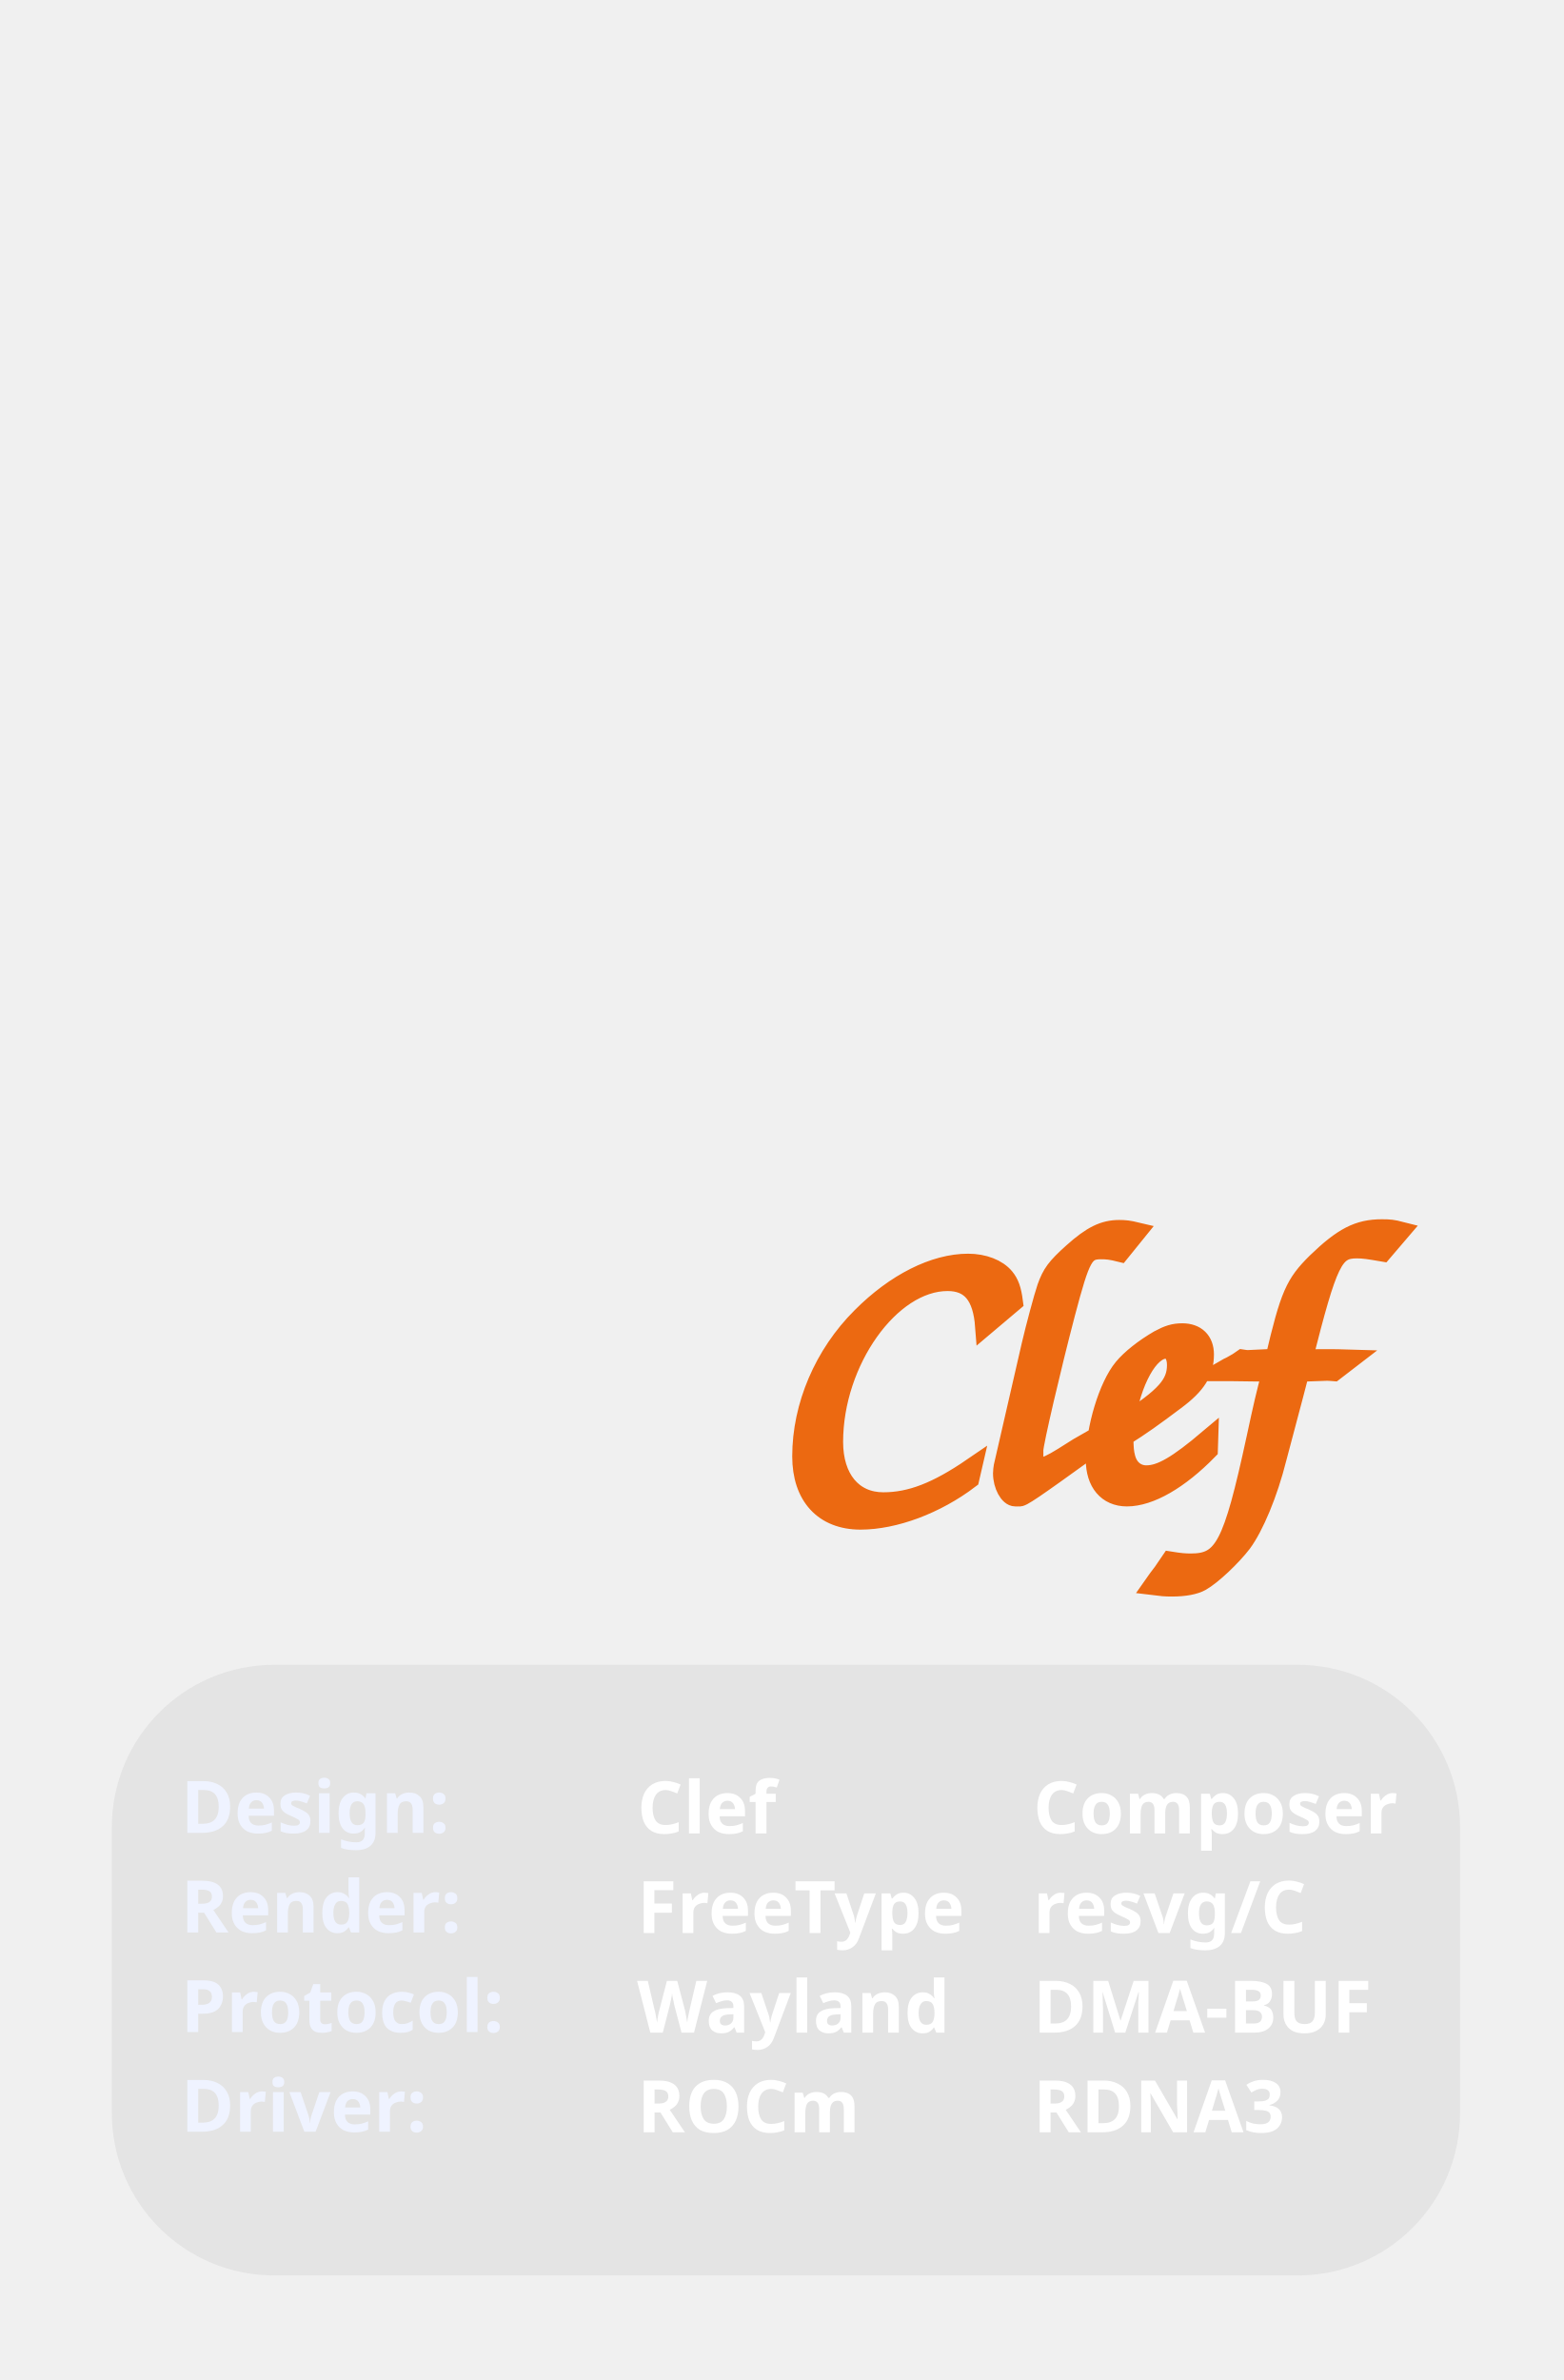
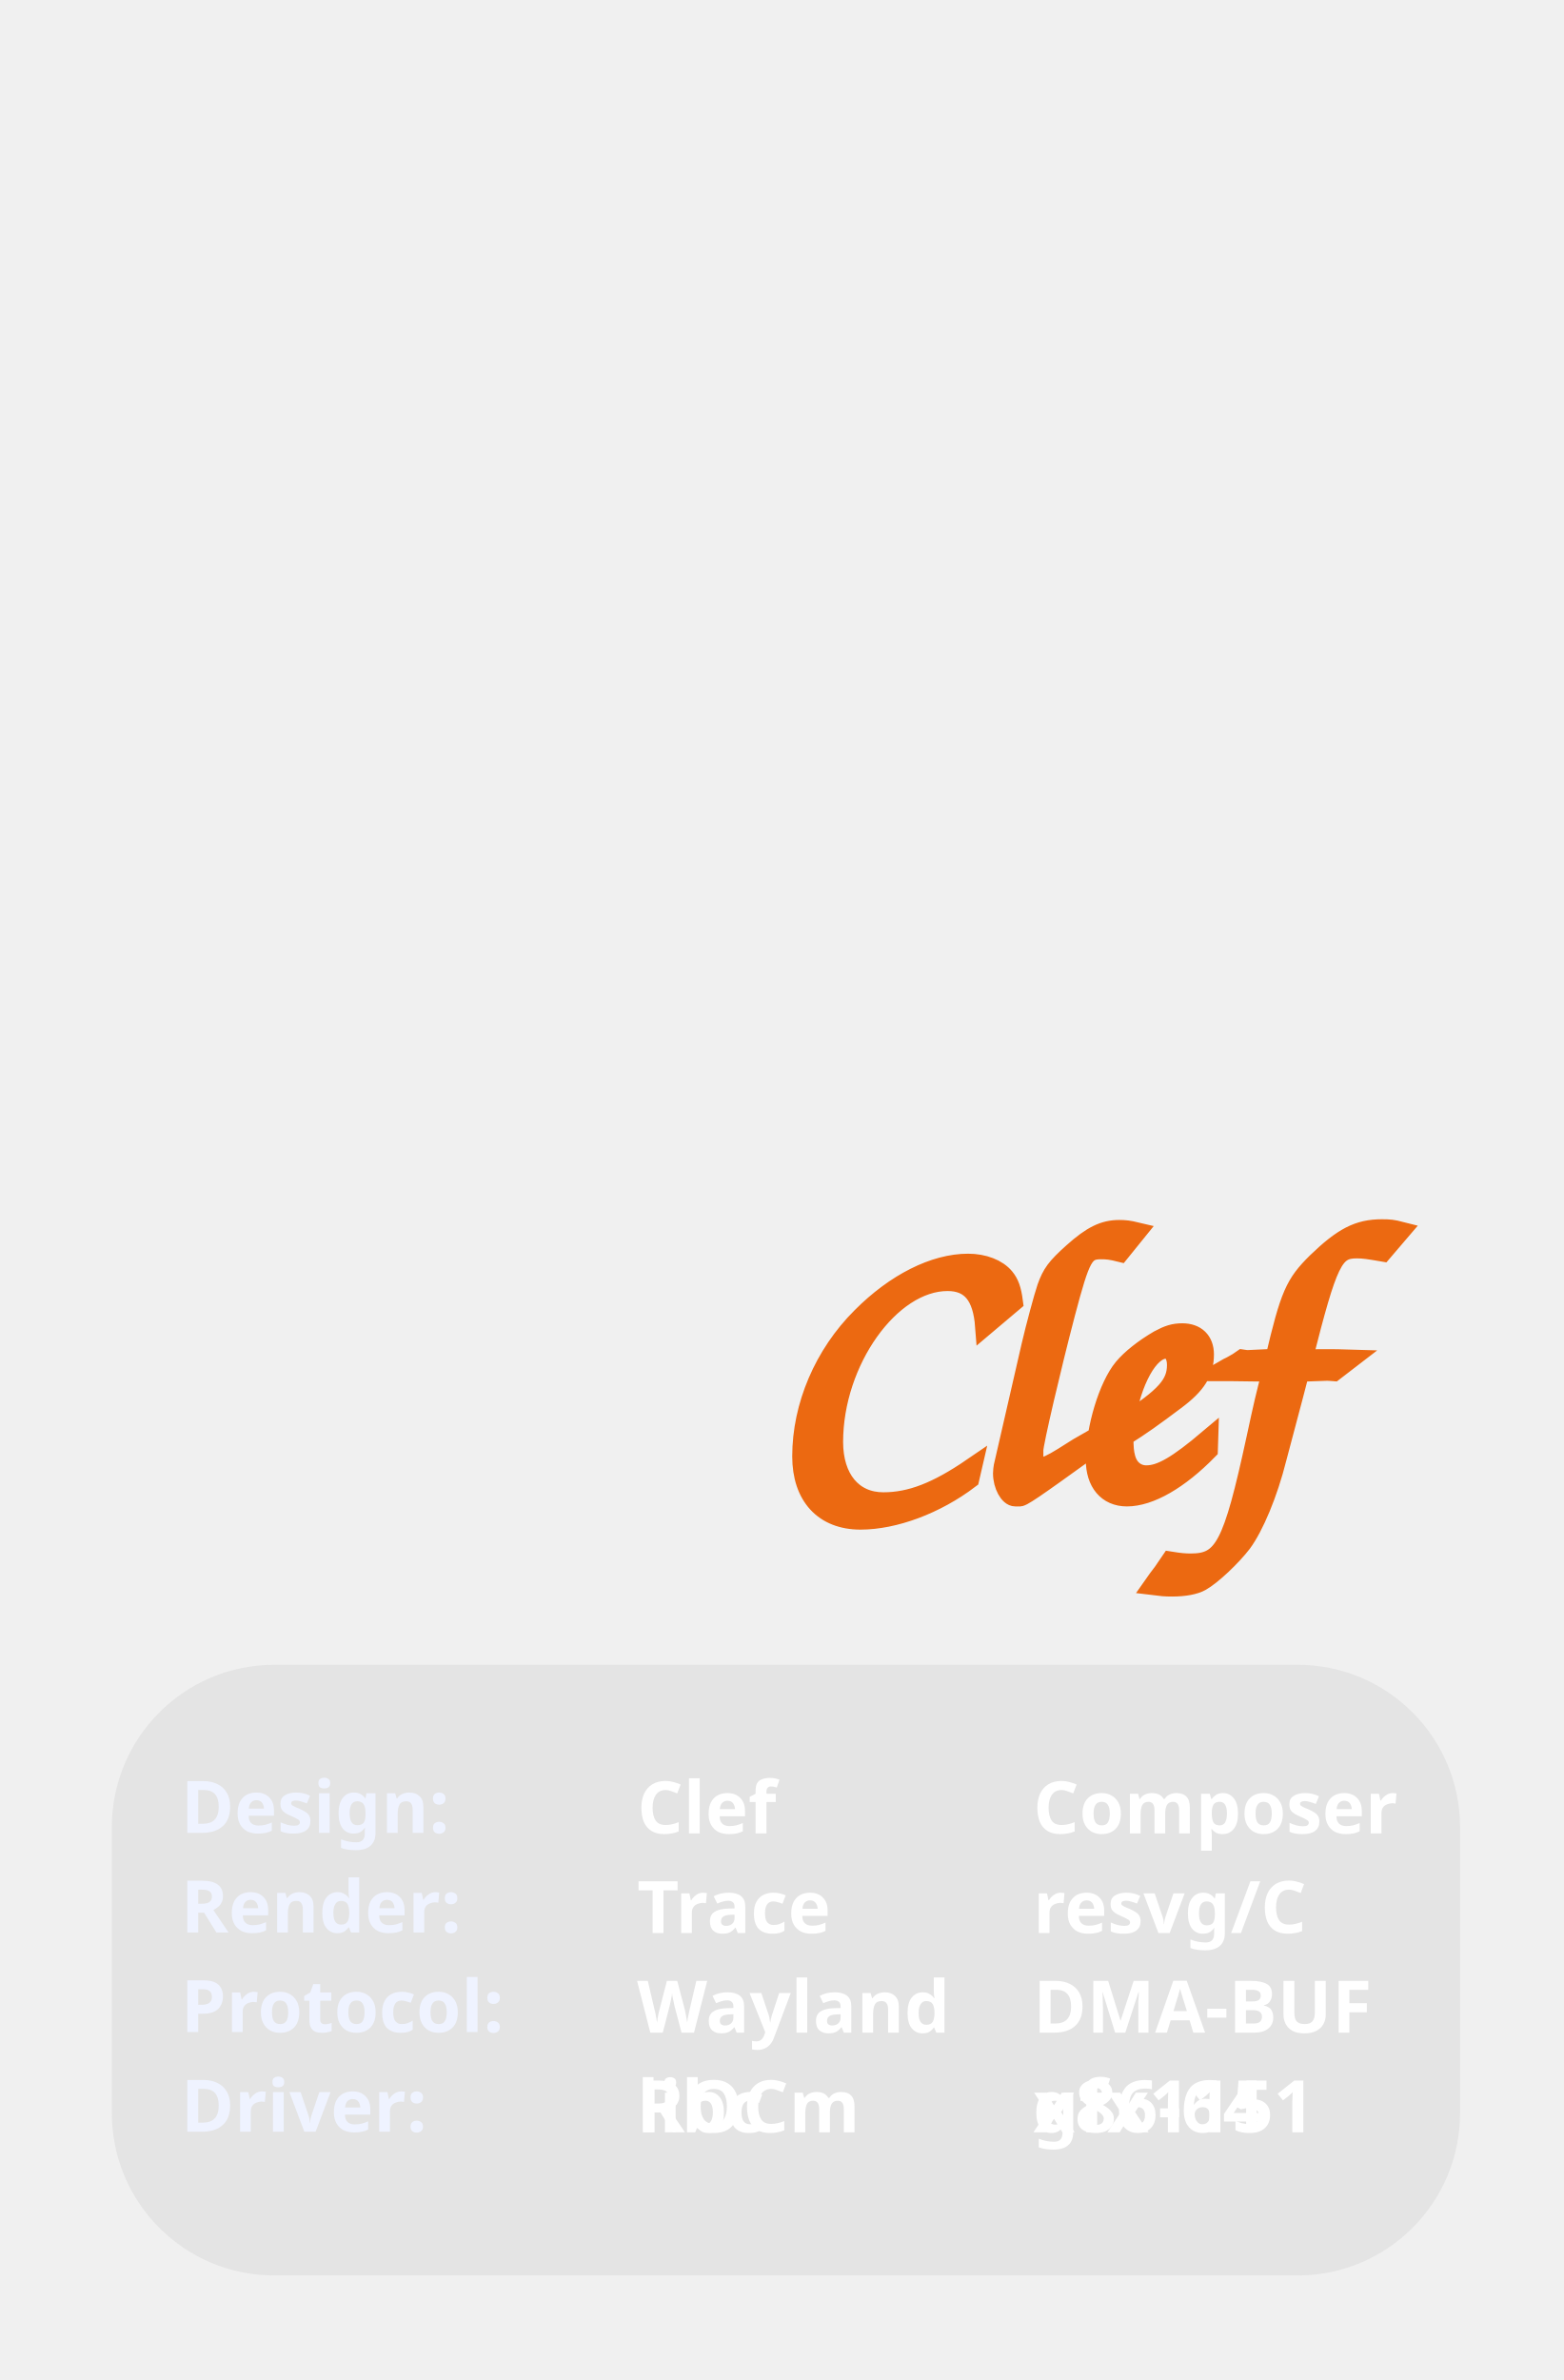
<svg xmlns="http://www.w3.org/2000/svg" width="460" height="700" viewBox="0 0 121.708 185.208" version="1.1" id="svg1" xml:space="preserve">
  <defs id="defs1" />
  <g id="layer1">
    <g id="g2" transform="matrix(0.8887435,0,0,0.8887435,0.9683989,0.7337356)">
      <g id="g1" transform="translate(0,5.872008)">
        <text xml:space="preserve" style="font-style:italic;font-weight:500;font-size:33.867px;font-family:'Adwaita Sans';-inkscape-font-specification:'Adwaita Sans Medium Italic';writing-mode:lr-tb;direction:ltr;opacity:1;fill:#ec6911;stroke:#ec6911;stroke-width:1.675;stroke-dasharray:none" x="66.137" y="123.93" id="text1">
          <tspan id="tspan1" style="font-style:italic;font-variant:normal;font-weight:normal;font-stretch:normal;font-size:33.867px;font-family:Z003;-inkscape-font-specification:'Z003 Italic';stroke:#ec6911;stroke-width:1.675;stroke-dasharray:none;stroke-opacity:1" x="66.137" y="123.93">Clef</tspan>
        </text>
      </g>
      <rect style="fill:#d2d2d2;fill-opacity:0.384;stroke:none;stroke-width:1.675;stroke-dasharray:none;stroke-opacity:1" id="rect1" width="118.058" height="53.466" x="8.704" y="144.946" ry="14.216" />
      <text xml:space="preserve" style="font-style:italic;font-variant:normal;font-weight:normal;font-stretch:normal;font-size:6.35px;font-family:Z003;-inkscape-font-specification:'Z003 Italic';writing-mode:lr-tb;direction:ltr;fill:#eff3ff;fill-opacity:1;stroke:none;stroke-width:1.675;stroke-dasharray:none;stroke-opacity:1" x="14.736" y="159.66" id="text2">
        <tspan id="tspan2" style="font-style:normal;font-variant:normal;font-weight:600;font-stretch:normal;font-size:6.35px;font-family:'Adwaita Sans';-inkscape-font-specification:'Adwaita Sans Semi-Bold';fill:#eff3ff;fill-opacity:1;stroke-width:1.675" x="14.736" y="159.66">Design: </tspan>
        <tspan style="font-style:normal;font-variant:normal;font-weight:600;font-stretch:normal;font-size:6.35px;font-family:'Adwaita Sans';-inkscape-font-specification:'Adwaita Sans Semi-Bold';fill:#eff3ff;fill-opacity:1;stroke-width:1.675" x="14.736" y="168.382" id="tspan3">Render:</tspan>
        <tspan style="font-style:normal;font-variant:normal;font-weight:600;font-stretch:normal;font-size:6.35px;font-family:'Adwaita Sans';-inkscape-font-specification:'Adwaita Sans Semi-Bold';fill:#eff3ff;fill-opacity:1;stroke-width:1.675" x="14.736" y="177.105" id="tspan4">Protocol:</tspan>
        <tspan style="font-style:normal;font-variant:normal;font-weight:600;font-stretch:normal;font-size:6.35px;font-family:'Adwaita Sans';-inkscape-font-specification:'Adwaita Sans Semi-Bold';fill:#eff3ff;fill-opacity:1;stroke-width:1.675" x="14.736" y="185.828" id="tspan5">Driver:</tspan>
      </text>
      <text xml:space="preserve" style="font-style:italic;font-variant:normal;font-weight:normal;font-stretch:normal;font-size:6.35px;font-family:Z003;-inkscape-font-specification:'Z003 Italic';writing-mode:lr-tb;direction:ltr;fill:#ffffff;fill-opacity:1;stroke:none;stroke-width:1.675;stroke-dasharray:none;stroke-opacity:1" x="54.701" y="159.708" id="text2-8">
        <tspan id="tspan2-0" style="font-style:normal;font-variant:normal;font-weight:600;font-stretch:normal;font-size:6.35px;font-family:'Adwaita Sans';-inkscape-font-specification:'Adwaita Sans Semi-Bold';fill:#ffffff;fill-opacity:1;stroke-width:1.675" x="54.701" y="159.708">Clef </tspan>
-         <tspan style="font-style:normal;font-variant:normal;font-weight:600;font-stretch:normal;font-size:6.35px;font-family:'Adwaita Sans';-inkscape-font-specification:'Adwaita Sans Semi-Bold';fill:#ffffff;fill-opacity:1;stroke-width:1.675" x="54.701" y="168.43" id="tspan3-4">FreeType</tspan>
+         <tspan style="font-style:normal;font-variant:normal;font-weight:600;font-stretch:normal;font-size:6.35px;font-family:'Adwaita Sans';-inkscape-font-specification:'Adwaita Sans Semi-Bold';fill:#ffffff;fill-opacity:1;stroke-width:1.675" x="54.701" y="168.43" id="tspan3-4">Trace</tspan>
        <tspan style="font-style:normal;font-variant:normal;font-weight:600;font-stretch:normal;font-size:6.35px;font-family:'Adwaita Sans';-inkscape-font-specification:'Adwaita Sans Semi-Bold';fill:#ffffff;fill-opacity:1;stroke-width:1.675" x="54.701" y="177.153" id="tspan4-2">Wayland</tspan>
-         <tspan style="font-style:normal;font-variant:normal;font-weight:600;font-stretch:normal;font-size:6.35px;font-family:'Adwaita Sans';-inkscape-font-specification:'Adwaita Sans Semi-Bold';fill:#ffffff;fill-opacity:1;stroke-width:1.675" x="54.701" y="185.876" id="tspan5-9">ROCm</tspan>
+         <tspan style="font-style:normal;font-variant:normal;font-weight:600;font-stretch:normal;font-size:6.35px;font-family:'Adwaita Sans';-inkscape-font-specification:'Adwaita Sans Semi-Bold';fill:#ffffff;fill-opacity:1;stroke-width:1.675" x="54.701" y="185.876" id="drv-cpu-1">libc</tspan>
+         <tspan style="font-style:normal;font-variant:normal;font-weight:600;font-stretch:normal;font-size:6.35px;font-family:'Adwaita Sans';-inkscape-font-specification:'Adwaita Sans Semi-Bold';fill:#ffffff;fill-opacity:1;stroke-width:1.675" x="54.701" y="185.876" id="drv-gpu-1">ROCm</tspan>
      </text>
      <text xml:space="preserve" style="font-style:italic;font-variant:normal;font-weight:normal;font-stretch:normal;font-size:6.35px;font-family:Z003;-inkscape-font-specification:'Z003 Italic';writing-mode:lr-tb;direction:ltr;fill:#ffffff;fill-opacity:1;stroke:none;stroke-width:1.675;stroke-dasharray:none;stroke-opacity:1" x="89.376" y="159.708" id="text2-8-2">
        <tspan id="tspan2-0-2" style="font-style:normal;font-variant:normal;font-weight:600;font-stretch:normal;font-size:6.35px;font-family:'Adwaita Sans';-inkscape-font-specification:'Adwaita Sans Semi-Bold';fill:#ffffff;fill-opacity:1;stroke-width:1.675" x="89.376" y="159.708">Composer </tspan>
        <tspan style="font-style:normal;font-variant:normal;font-weight:600;font-stretch:normal;font-size:6.35px;font-family:'Adwaita Sans';-inkscape-font-specification:'Adwaita Sans Semi-Bold';fill:#ffffff;fill-opacity:1;stroke-width:1.675" x="89.376" y="168.43" id="tspan3-4-2">resvg/C</tspan>
        <tspan style="font-style:normal;font-variant:normal;font-weight:600;font-stretch:normal;font-size:6.35px;font-family:'Adwaita Sans';-inkscape-font-specification:'Adwaita Sans Semi-Bold';fill:#ffffff;fill-opacity:1;stroke-width:1.675" x="89.376" y="177.153" id="tspan4-2-0">DMA-BUF</tspan>
-         <tspan style="font-style:normal;font-variant:normal;font-weight:600;font-stretch:normal;font-size:6.35px;font-family:'Adwaita Sans';-inkscape-font-specification:'Adwaita Sans Semi-Bold';fill:#ffffff;fill-opacity:1;stroke-width:1.675" x="89.376" y="185.876" id="tspan5-9-5">RDNA3</tspan>
+         <tspan style="font-style:normal;font-variant:normal;font-weight:600;font-stretch:normal;font-size:6.35px;font-family:'Adwaita Sans';-inkscape-font-specification:'Adwaita Sans Semi-Bold';fill:#ffffff;fill-opacity:1;stroke-width:1.675" x="89.376" y="185.876" id="drv-cpu-2">x86-64</tspan>
+         <tspan style="font-style:normal;font-variant:normal;font-weight:600;font-stretch:normal;font-size:6.35px;font-family:'Adwaita Sans';-inkscape-font-specification:'Adwaita Sans Semi-Bold';fill:#ffffff;fill-opacity:1;stroke-width:1.675" x="89.376" y="185.876" id="drv-gpu-2">gfx1151</tspan>
      </text>
    </g>
  </g>
</svg>
